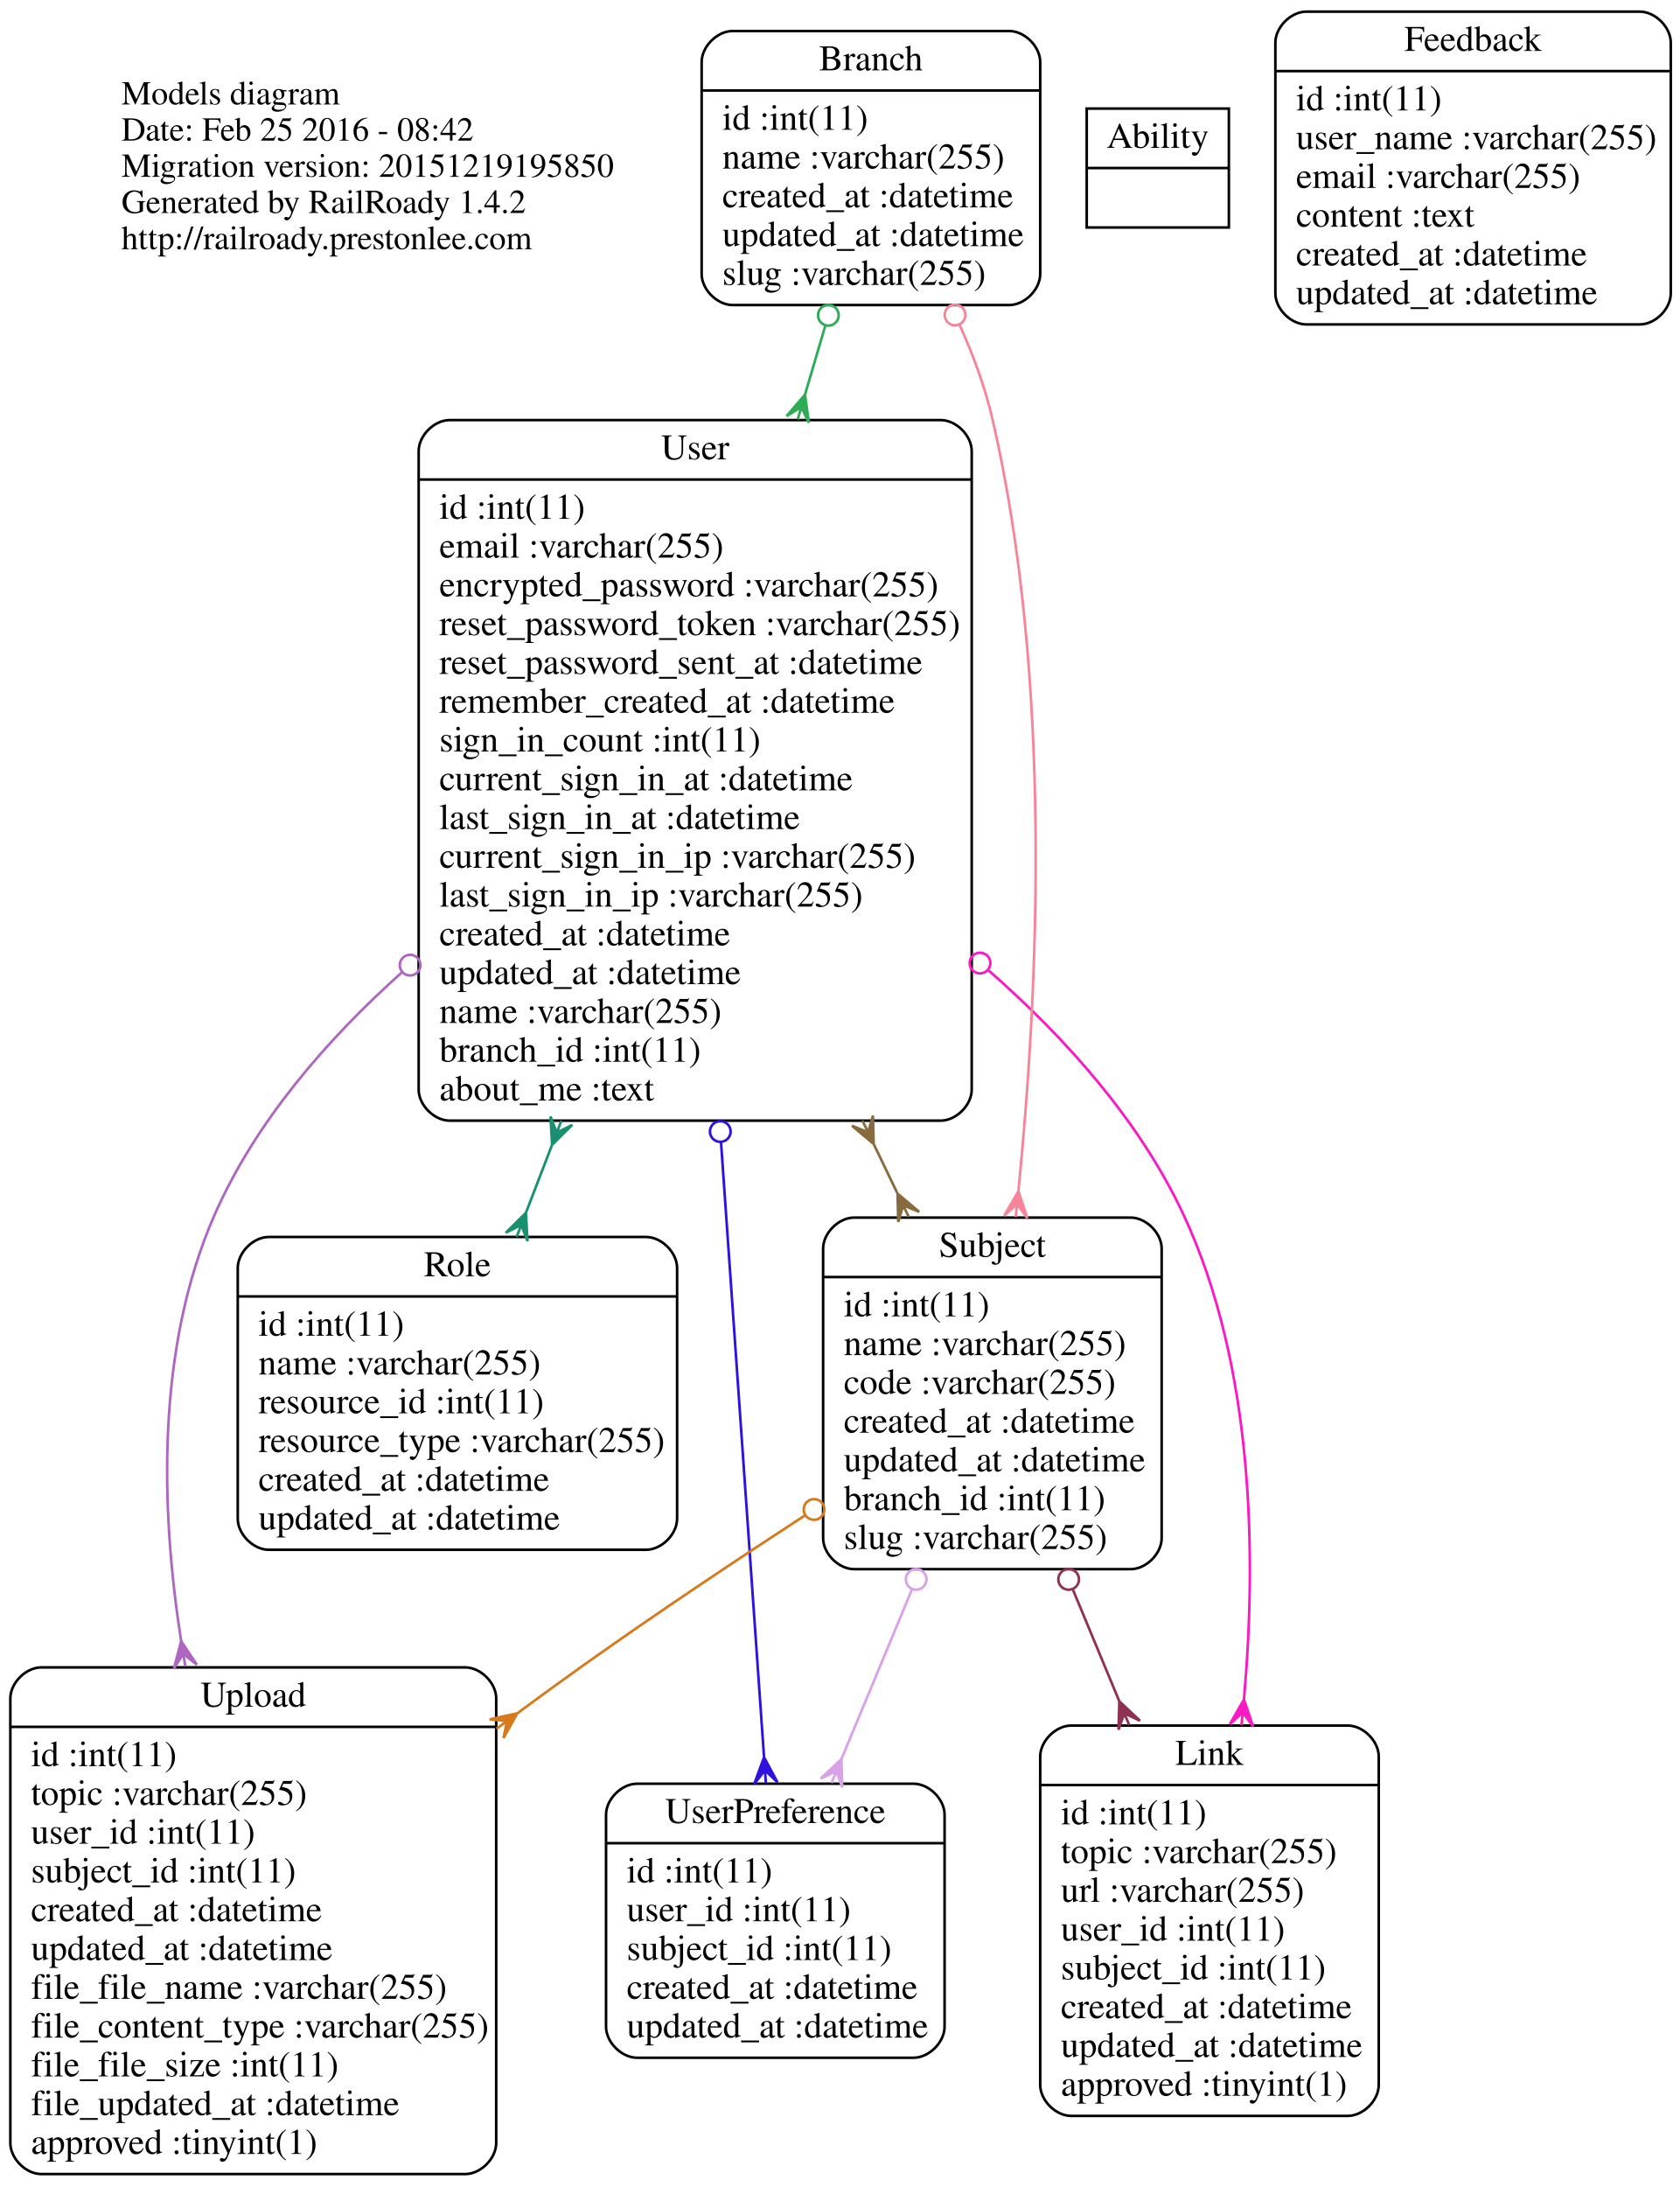
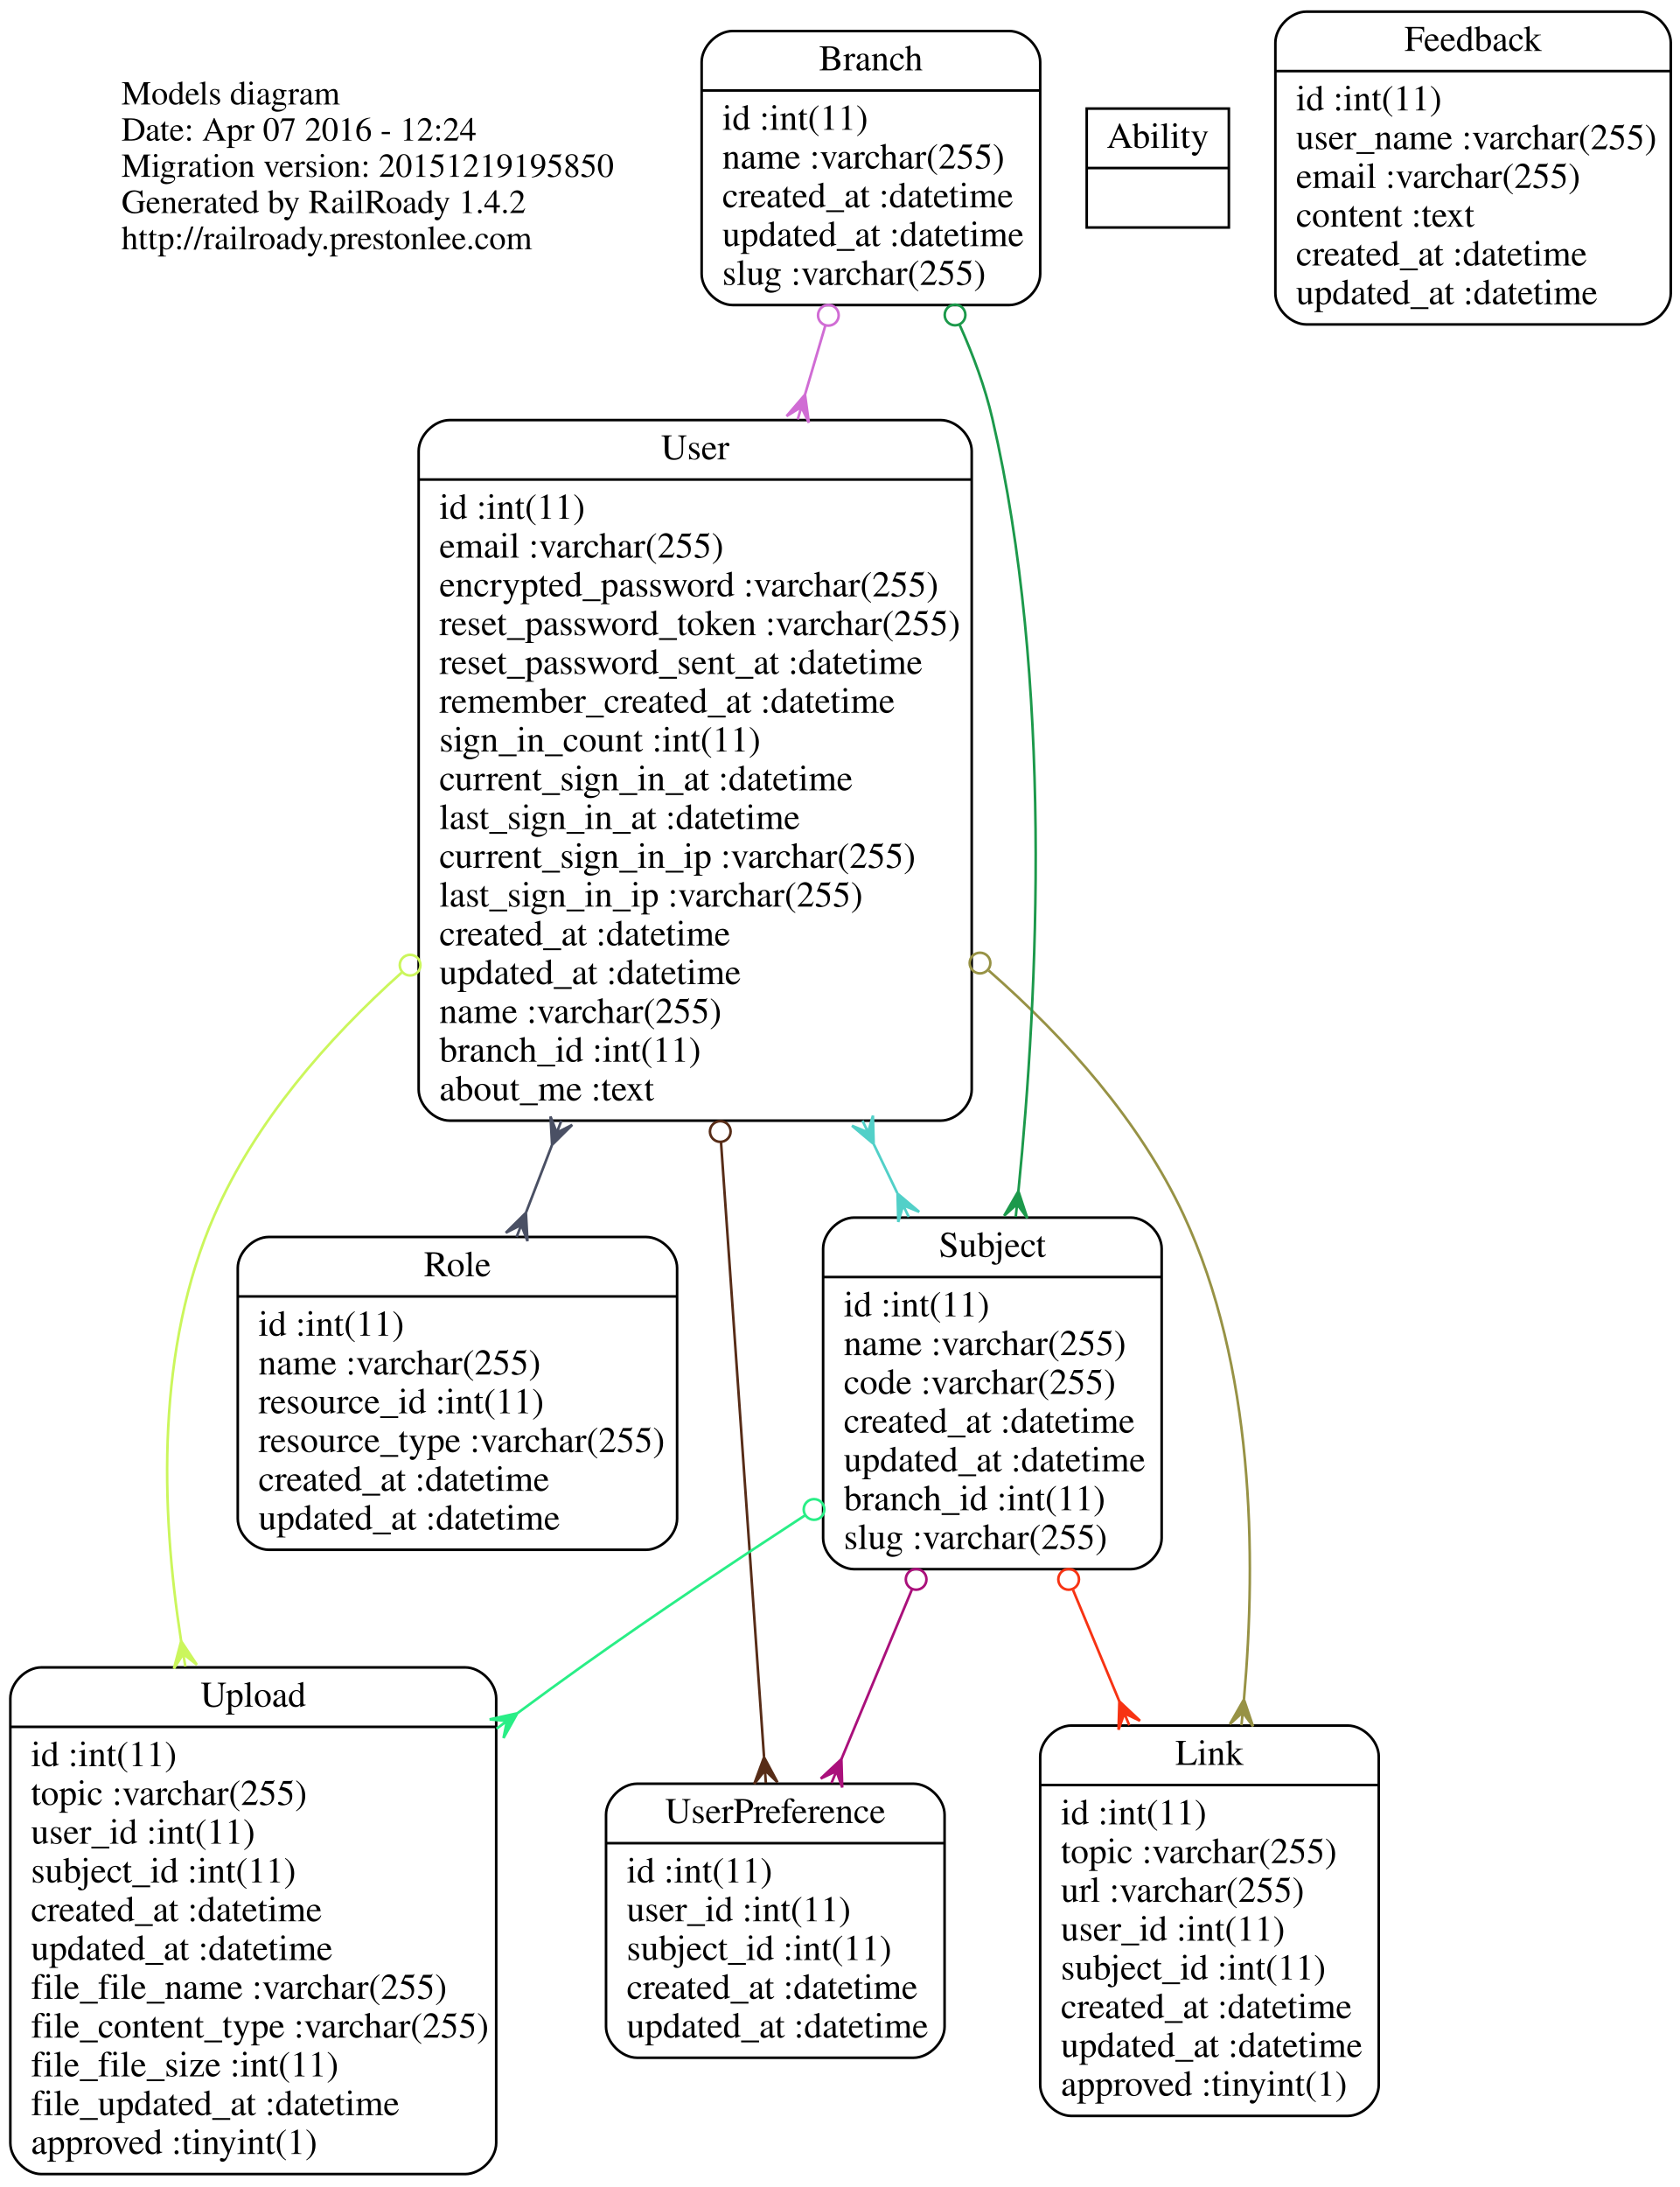
<svg xmlns="http://www.w3.org/2000/svg" width="650pt" height="846pt" viewBox="0.00 0.00 650.00 846.00">
  <g id="graph0" class="graph" transform="scale(1 1) rotate(0) translate(4 842)">
    <polygon fill="none" stroke="none" points="-4,4 -4,-842 646,-842 646,4 -4,4" />
    <g id="node1" class="node">
      <text text-anchor="start" x="43" y="-801.6" font-family="Times,serif" font-size="13.00">Models diagram</text>
-       <text text-anchor="start" x="43" y="-787.6" font-family="Times,serif" font-size="13.00">Date: Feb 25 2016 - 08:42</text>
+       <text text-anchor="start" x="43" y="-787.6" font-family="Times,serif" font-size="13.00">Date: Apr 07 2016 - 12:24</text>
      <text text-anchor="start" x="43" y="-773.6" font-family="Times,serif" font-size="13.00">Migration version: 20151219195850</text>
      <text text-anchor="start" x="43" y="-759.6" font-family="Times,serif" font-size="13.00">Generated by RailRoady 1.4.2</text>
      <text text-anchor="start" x="43" y="-745.6" font-family="Times,serif" font-size="13.00">http://railroady.prestonlee.com</text>
    </g>
    <g id="node2" class="node">
      <path fill="none" stroke="black" d="M170,-408.5C170,-408.5 360,-408.5 360,-408.5 366,-408.5 372,-414.5 372,-420.5 372,-420.5 372,-667.5 372,-667.5 372,-673.5 366,-679.5 360,-679.5 360,-679.5 170,-679.5 170,-679.5 164,-679.5 158,-673.5 158,-667.5 158,-667.5 158,-420.5 158,-420.5 158,-414.5 164,-408.5 170,-408.5" />
      <text text-anchor="middle" x="265" y="-664.3" font-family="Times,serif" font-size="14.00">User</text>
      <polyline fill="none" stroke="black" points="158,-656.5 372,-656.5 " />
      <text text-anchor="start" x="166" y="-641.3" font-family="Times,serif" font-size="14.00">id :int(11)</text>
      <text text-anchor="start" x="166" y="-626.3" font-family="Times,serif" font-size="14.00">email :varchar(255)</text>
      <text text-anchor="start" x="166" y="-611.3" font-family="Times,serif" font-size="14.00">encrypted_password :varchar(255)</text>
      <text text-anchor="start" x="166" y="-596.3" font-family="Times,serif" font-size="14.00">reset_password_token :varchar(255)</text>
      <text text-anchor="start" x="166" y="-581.3" font-family="Times,serif" font-size="14.00">reset_password_sent_at :datetime</text>
      <text text-anchor="start" x="166" y="-566.3" font-family="Times,serif" font-size="14.00">remember_created_at :datetime</text>
      <text text-anchor="start" x="166" y="-551.3" font-family="Times,serif" font-size="14.00">sign_in_count :int(11)</text>
      <text text-anchor="start" x="166" y="-536.3" font-family="Times,serif" font-size="14.00">current_sign_in_at :datetime</text>
      <text text-anchor="start" x="166" y="-521.3" font-family="Times,serif" font-size="14.00">last_sign_in_at :datetime</text>
      <text text-anchor="start" x="166" y="-506.3" font-family="Times,serif" font-size="14.00">current_sign_in_ip :varchar(255)</text>
      <text text-anchor="start" x="166" y="-491.3" font-family="Times,serif" font-size="14.00">last_sign_in_ip :varchar(255)</text>
      <text text-anchor="start" x="166" y="-476.3" font-family="Times,serif" font-size="14.00">created_at :datetime</text>
      <text text-anchor="start" x="166" y="-461.3" font-family="Times,serif" font-size="14.00">updated_at :datetime</text>
      <text text-anchor="start" x="166" y="-446.3" font-family="Times,serif" font-size="14.00">name :varchar(255)</text>
      <text text-anchor="start" x="166" y="-431.3" font-family="Times,serif" font-size="14.00">branch_id :int(11)</text>
      <text text-anchor="start" x="166" y="-416.3" font-family="Times,serif" font-size="14.00">about_me :text</text>
    </g>
    <g id="node3" class="node">
      <path fill="none" stroke="black" d="M12,-1C12,-1 176,-1 176,-1 182,-1 188,-7 188,-13 188,-13 188,-185 188,-185 188,-191 182,-197 176,-197 176,-197 12,-197 12,-197 6,-197 0,-191 0,-185 0,-185 0,-13 0,-13 0,-7 6,-1 12,-1" />
      <text text-anchor="middle" x="94" y="-181.8" font-family="Times,serif" font-size="14.00">Upload</text>
      <polyline fill="none" stroke="black" points="0,-174 188,-174 " />
      <text text-anchor="start" x="8" y="-158.8" font-family="Times,serif" font-size="14.00">id :int(11)</text>
      <text text-anchor="start" x="8" y="-143.8" font-family="Times,serif" font-size="14.00">topic :varchar(255)</text>
      <text text-anchor="start" x="8" y="-128.8" font-family="Times,serif" font-size="14.00">user_id :int(11)</text>
      <text text-anchor="start" x="8" y="-113.8" font-family="Times,serif" font-size="14.00">subject_id :int(11)</text>
      <text text-anchor="start" x="8" y="-98.8" font-family="Times,serif" font-size="14.00">created_at :datetime</text>
      <text text-anchor="start" x="8" y="-83.8" font-family="Times,serif" font-size="14.00">updated_at :datetime</text>
      <text text-anchor="start" x="8" y="-68.8" font-family="Times,serif" font-size="14.00">file_file_name :varchar(255)</text>
      <text text-anchor="start" x="8" y="-53.8" font-family="Times,serif" font-size="14.00">file_content_type :varchar(255)</text>
      <text text-anchor="start" x="8" y="-38.8" font-family="Times,serif" font-size="14.00">file_file_size :int(11)</text>
      <text text-anchor="start" x="8" y="-23.8" font-family="Times,serif" font-size="14.00">file_updated_at :datetime</text>
      <text text-anchor="start" x="8" y="-8.8" font-family="Times,serif" font-size="14.00">approved :tinyint(1)</text>
    </g>
    <g id="edge2" class="edge">
-       <path fill="none" stroke="#ae67c0" d="M151.456,-465.815C122.34,-439.748 94.804,-407.997 79,-372 56.54,-320.842 58.004,-258.976 66.094,-207.179" />
-       <ellipse fill="none" stroke="#ae67c0" cx="154.684" cy="-468.65" rx="4" ry="4" />
-       <polygon fill="#ae67c0" stroke="#ae67c0" points="66.097,-207.16 72.175,-198.033 66.916,-202.228 67.736,-197.296 67.736,-197.296 67.736,-197.296 66.916,-202.228 63.297,-196.558 66.097,-207.16 66.097,-207.16" />
+       <path fill="none" stroke="#cbf65c" d="M151.456,-465.815C122.34,-439.748 94.804,-407.997 79,-372 56.54,-320.842 58.004,-258.976 66.094,-207.179" />
+       <ellipse fill="none" stroke="#cbf65c" cx="154.684" cy="-468.65" rx="4" ry="4" />
+       <polygon fill="#cbf65c" stroke="#cbf65c" points="66.097,-207.16 72.175,-198.033 66.916,-202.228 67.736,-197.296 67.736,-197.296 67.736,-197.296 66.916,-202.228 63.297,-196.558 66.097,-207.16 66.097,-207.16" />
    </g>
    <g id="node4" class="node">
      <path fill="none" stroke="black" d="M326.5,-235C326.5,-235 433.5,-235 433.5,-235 439.5,-235 445.5,-241 445.5,-247 445.5,-247 445.5,-359 445.5,-359 445.5,-365 439.5,-371 433.5,-371 433.5,-371 326.5,-371 326.5,-371 320.5,-371 314.5,-365 314.5,-359 314.5,-359 314.5,-247 314.5,-247 314.5,-241 320.5,-235 326.5,-235" />
      <text text-anchor="middle" x="380" y="-355.8" font-family="Times,serif" font-size="14.00">Subject</text>
      <polyline fill="none" stroke="black" points="314.5,-348 445.5,-348 " />
      <text text-anchor="start" x="322.5" y="-332.8" font-family="Times,serif" font-size="14.00">id :int(11)</text>
      <text text-anchor="start" x="322.5" y="-317.8" font-family="Times,serif" font-size="14.00">name :varchar(255)</text>
      <text text-anchor="start" x="322.5" y="-302.8" font-family="Times,serif" font-size="14.00">code :varchar(255)</text>
      <text text-anchor="start" x="322.5" y="-287.8" font-family="Times,serif" font-size="14.00">created_at :datetime</text>
      <text text-anchor="start" x="322.5" y="-272.8" font-family="Times,serif" font-size="14.00">updated_at :datetime</text>
      <text text-anchor="start" x="322.5" y="-257.8" font-family="Times,serif" font-size="14.00">branch_id :int(11)</text>
      <text text-anchor="start" x="322.5" y="-242.8" font-family="Times,serif" font-size="14.00">slug :varchar(255)</text>
    </g>
    <g id="edge4" class="edge">
-       <path fill="none" stroke="#886b3d" d="M334.193,-399.2C337.23,-392.887 340.222,-386.668 343.133,-380.619" />
-       <polygon fill="#886b3d" stroke="#886b3d" points="334.063,-399.47 325.672,-406.53 331.895,-403.976 329.727,-408.481 329.727,-408.481 329.727,-408.481 331.895,-403.976 333.782,-410.432 334.063,-399.47 334.063,-399.47" />
-       <polygon fill="#886b3d" stroke="#886b3d" points="343.299,-380.274 351.69,-373.214 345.467,-375.768 347.635,-371.262 347.635,-371.262 347.635,-371.262 345.467,-375.768 343.58,-369.311 343.299,-380.274 343.299,-380.274" />
+       <path fill="none" stroke="#52d0c8" d="M334.193,-399.2C337.23,-392.887 340.222,-386.668 343.133,-380.619" />
+       <polygon fill="#52d0c8" stroke="#52d0c8" points="334.063,-399.47 325.672,-406.53 331.895,-403.976 329.727,-408.481 329.727,-408.481 329.727,-408.481 331.895,-403.976 333.782,-410.432 334.063,-399.47 334.063,-399.47" />
+       <polygon fill="#52d0c8" stroke="#52d0c8" points="343.299,-380.274 351.69,-373.214 345.467,-375.768 347.635,-371.262 347.635,-371.262 347.635,-371.262 345.467,-375.768 343.58,-369.311 343.299,-380.274 343.299,-380.274" />
    </g>
    <g id="node6" class="node">
      <path fill="none" stroke="black" d="M410.5,-23.5C410.5,-23.5 517.5,-23.5 517.5,-23.5 523.5,-23.5 529.5,-29.5 529.5,-35.5 529.5,-35.5 529.5,-162.5 529.5,-162.5 529.5,-168.5 523.5,-174.5 517.5,-174.5 517.5,-174.5 410.5,-174.5 410.5,-174.5 404.5,-174.5 398.5,-168.5 398.5,-162.5 398.5,-162.5 398.5,-35.5 398.5,-35.5 398.5,-29.5 404.5,-23.5 410.5,-23.5" />
      <text text-anchor="middle" x="464" y="-159.3" font-family="Times,serif" font-size="14.00">Link</text>
      <polyline fill="none" stroke="black" points="398.5,-151.5 529.5,-151.5 " />
      <text text-anchor="start" x="406.5" y="-136.3" font-family="Times,serif" font-size="14.00">id :int(11)</text>
      <text text-anchor="start" x="406.5" y="-121.3" font-family="Times,serif" font-size="14.00">topic :varchar(255)</text>
      <text text-anchor="start" x="406.5" y="-106.3" font-family="Times,serif" font-size="14.00">url :varchar(255)</text>
      <text text-anchor="start" x="406.5" y="-91.3" font-family="Times,serif" font-size="14.00">user_id :int(11)</text>
      <text text-anchor="start" x="406.5" y="-76.3" font-family="Times,serif" font-size="14.00">subject_id :int(11)</text>
      <text text-anchor="start" x="406.5" y="-61.3" font-family="Times,serif" font-size="14.00">created_at :datetime</text>
      <text text-anchor="start" x="406.5" y="-46.3" font-family="Times,serif" font-size="14.00">updated_at :datetime</text>
      <text text-anchor="start" x="406.5" y="-31.3" font-family="Times,serif" font-size="14.00">approved :tinyint(1)</text>
    </g>
    <g id="edge5" class="edge">
-       <path fill="none" stroke="#fa19c2" d="M378.575,-466.565C408.474,-440.345 437.075,-408.322 454,-372 481.15,-313.734 482.27,-240.587 477.357,-184.827" />
-       <ellipse fill="none" stroke="#fa19c2" cx="375.21" cy="-469.461" rx="4" ry="4" />
-       <polygon fill="#fa19c2" stroke="#fa19c2" points="477.333,-184.579 480.854,-174.194 476.854,-179.602 476.374,-174.625 476.374,-174.625 476.374,-174.625 476.854,-179.602 471.895,-175.057 477.333,-184.579 477.333,-184.579" />
+       <path fill="none" stroke="#979245" d="M378.575,-466.565C408.474,-440.345 437.075,-408.322 454,-372 481.15,-313.734 482.27,-240.587 477.357,-184.827" />
+       <ellipse fill="none" stroke="#979245" cx="375.21" cy="-469.461" rx="4" ry="4" />
+       <polygon fill="#979245" stroke="#979245" points="477.333,-184.579 480.854,-174.194 476.854,-179.602 476.374,-174.625 476.374,-174.625 476.374,-174.625 476.854,-179.602 471.895,-175.057 477.333,-184.579 477.333,-184.579" />
    </g>
    <g id="node8" class="node">
      <path fill="none" stroke="black" d="M242.5,-46C242.5,-46 349.5,-46 349.5,-46 355.5,-46 361.5,-52 361.5,-58 361.5,-58 361.5,-140 361.5,-140 361.5,-146 355.5,-152 349.5,-152 349.5,-152 242.5,-152 242.5,-152 236.5,-152 230.5,-146 230.5,-140 230.5,-140 230.5,-58 230.5,-58 230.5,-52 236.5,-46 242.5,-46" />
      <text text-anchor="middle" x="296" y="-136.8" font-family="Times,serif" font-size="14.00">UserPreference</text>
      <polyline fill="none" stroke="black" points="230.5,-129 361.5,-129 " />
      <text text-anchor="start" x="238.5" y="-113.8" font-family="Times,serif" font-size="14.00">id :int(11)</text>
      <text text-anchor="start" x="238.5" y="-98.8" font-family="Times,serif" font-size="14.00">user_id :int(11)</text>
      <text text-anchor="start" x="238.5" y="-83.8" font-family="Times,serif" font-size="14.00">subject_id :int(11)</text>
      <text text-anchor="start" x="238.5" y="-68.8" font-family="Times,serif" font-size="14.00">created_at :datetime</text>
      <text text-anchor="start" x="238.5" y="-53.8" font-family="Times,serif" font-size="14.00">updated_at :datetime</text>
    </g>
    <g id="edge3" class="edge">
-       <path fill="none" stroke="#2e12dd" d="M274.998,-400.132C280.607,-319.969 287.322,-224.017 291.622,-162.558" />
-       <ellipse fill="none" stroke="#2e12dd" cx="274.707" cy="-404.291" rx="4" ry="4" />
-       <polygon fill="#2e12dd" stroke="#2e12dd" points="291.646,-162.223 296.833,-152.562 291.995,-157.235 292.344,-152.247 292.344,-152.247 292.344,-152.247 291.995,-157.235 287.855,-151.933 291.646,-162.223 291.646,-162.223" />
+       <path fill="none" stroke="#572c17" d="M274.998,-400.132C280.607,-319.969 287.322,-224.017 291.622,-162.558" />
+       <ellipse fill="none" stroke="#572c17" cx="274.707" cy="-404.291" rx="4" ry="4" />
+       <polygon fill="#572c17" stroke="#572c17" points="291.646,-162.223 296.833,-152.562 291.995,-157.235 292.344,-152.247 292.344,-152.247 292.344,-152.247 291.995,-157.235 287.855,-151.933 291.646,-162.223 291.646,-162.223" />
    </g>
    <g id="node9" class="node">
      <path fill="none" stroke="black" d="M100,-242.5C100,-242.5 246,-242.5 246,-242.5 252,-242.5 258,-248.5 258,-254.5 258,-254.5 258,-351.5 258,-351.5 258,-357.5 252,-363.5 246,-363.5 246,-363.5 100,-363.5 100,-363.5 94,-363.5 88,-357.5 88,-351.5 88,-351.5 88,-254.5 88,-254.5 88,-248.5 94,-242.5 100,-242.5" />
      <text text-anchor="middle" x="173" y="-348.3" font-family="Times,serif" font-size="14.00">Role</text>
      <polyline fill="none" stroke="black" points="88,-340.5 258,-340.5 " />
      <text text-anchor="start" x="96" y="-325.3" font-family="Times,serif" font-size="14.00">id :int(11)</text>
      <text text-anchor="start" x="96" y="-310.3" font-family="Times,serif" font-size="14.00">name :varchar(255)</text>
      <text text-anchor="start" x="96" y="-295.3" font-family="Times,serif" font-size="14.00">resource_id :int(11)</text>
      <text text-anchor="start" x="96" y="-280.3" font-family="Times,serif" font-size="14.00">resource_type :varchar(255)</text>
      <text text-anchor="start" x="96" y="-265.3" font-family="Times,serif" font-size="14.00">created_at :datetime</text>
      <text text-anchor="start" x="96" y="-250.3" font-family="Times,serif" font-size="14.00">updated_at :datetime</text>
    </g>
    <g id="edge1" class="edge">
-       <path fill="none" stroke="#199171" d="M209.554,-398.961C206.132,-390.072 202.783,-381.371 199.587,-373.069" />
-       <polygon fill="#199171" stroke="#199171" points="209.626,-399.149 209.019,-410.098 211.422,-403.815 213.219,-408.481 213.219,-408.481 213.219,-408.481 211.422,-403.815 217.418,-406.865 209.626,-399.149 209.626,-399.149" />
-       <polygon fill="#199171" stroke="#199171" points="199.503,-372.85 200.11,-361.901 197.707,-368.184 195.911,-363.518 195.911,-363.518 195.911,-363.518 197.707,-368.184 191.711,-365.134 199.503,-372.85 199.503,-372.85" />
+       <path fill="none" stroke="#4a5064" d="M209.554,-398.961C206.132,-390.072 202.783,-381.371 199.587,-373.069" />
+       <polygon fill="#4a5064" stroke="#4a5064" points="209.626,-399.149 209.019,-410.098 211.422,-403.815 213.219,-408.481 213.219,-408.481 213.219,-408.481 211.422,-403.815 217.418,-406.865 209.626,-399.149 209.626,-399.149" />
+       <polygon fill="#4a5064" stroke="#4a5064" points="199.503,-372.85 200.11,-361.901 197.707,-368.184 195.911,-363.518 195.911,-363.518 195.911,-363.518 197.707,-368.184 191.711,-365.134 199.503,-372.85 199.503,-372.85" />
    </g>
    <g id="edge6" class="edge">
-       <path fill="none" stroke="#d67a1b" d="M307.529,-255.845C280.408,-238.17 249.516,-217.552 222,-198 213.615,-192.042 204.999,-185.774 196.392,-179.409" />
-       <ellipse fill="none" stroke="#d67a1b" cx="310.985" cy="-258.093" rx="4" ry="4" />
-       <polygon fill="#d67a1b" stroke="#d67a1b" points="196.176,-179.249 190.834,-169.672 192.162,-176.266 188.149,-173.284 188.149,-173.284 188.149,-173.284 192.162,-176.266 185.465,-176.896 196.176,-179.249 196.176,-179.249" />
+       <path fill="none" stroke="#29ee86" d="M307.529,-255.845C280.408,-238.17 249.516,-217.552 222,-198 213.615,-192.042 204.999,-185.774 196.392,-179.409" />
+       <ellipse fill="none" stroke="#29ee86" cx="310.985" cy="-258.093" rx="4" ry="4" />
+       <polygon fill="#29ee86" stroke="#29ee86" points="196.176,-179.249 190.834,-169.672 192.162,-176.266 188.149,-173.284 188.149,-173.284 188.149,-173.284 192.162,-176.266 185.465,-176.896 196.176,-179.249 196.176,-179.249" />
    </g>
    <g id="edge7" class="edge">
-       <path fill="none" stroke="#8e3153" d="M411.203,-226.964C417.035,-212.939 423.165,-198.198 429.101,-183.925" />
-       <ellipse fill="none" stroke="#8e3153" cx="409.507" cy="-231.044" rx="4" ry="4" />
-       <polygon fill="#8e3153" stroke="#8e3153" points="429.128,-183.859 437.123,-176.353 431.048,-179.242 432.968,-174.626 432.968,-174.626 432.968,-174.626 431.048,-179.242 428.813,-172.898 429.128,-183.859 429.128,-183.859" />
+       <path fill="none" stroke="#f73313" d="M411.203,-226.964C417.035,-212.939 423.165,-198.198 429.101,-183.925" />
+       <ellipse fill="none" stroke="#f73313" cx="409.507" cy="-231.044" rx="4" ry="4" />
+       <polygon fill="#f73313" stroke="#f73313" points="429.128,-183.859 437.123,-176.353 431.048,-179.242 432.968,-174.626 432.968,-174.626 432.968,-174.626 431.048,-179.242 428.813,-172.898 429.128,-183.859 429.128,-183.859" />
    </g>
    <g id="edge8" class="edge">
-       <path fill="none" stroke="#d9a2e8" d="M348.852,-227.096C339.88,-205.522 330.2,-182.242 321.605,-161.575" />
-       <ellipse fill="none" stroke="#d9a2e8" cx="350.493" cy="-231.044" rx="4" ry="4" />
-       <polygon fill="#d9a2e8" stroke="#d9a2e8" points="321.579,-161.512 321.895,-150.551 319.659,-156.895 317.74,-152.279 317.74,-152.279 317.74,-152.279 319.659,-156.895 313.585,-154.006 321.579,-161.512 321.579,-161.512" />
+       <path fill="none" stroke="#aa107b" d="M348.852,-227.096C339.88,-205.522 330.2,-182.242 321.605,-161.575" />
+       <ellipse fill="none" stroke="#aa107b" cx="350.493" cy="-231.044" rx="4" ry="4" />
+       <polygon fill="#aa107b" stroke="#aa107b" points="321.579,-161.512 321.895,-150.551 319.659,-156.895 317.74,-152.279 317.74,-152.279 317.74,-152.279 319.659,-156.895 313.585,-154.006 321.579,-161.512 321.579,-161.512" />
    </g>
    <g id="node5" class="node">
      <polygon fill="none" stroke="black" points="416.5,-754 416.5,-800 471.5,-800 471.5,-754 416.5,-754" />
      <text text-anchor="middle" x="444" y="-784.8" font-family="Times,serif" font-size="14.00">Ability</text>
      <polyline fill="none" stroke="black" points="416.5,-777 471.5,-777 " />
      <text text-anchor="middle" x="444" y="-761.8" font-family="Times,serif" font-size="14.00"> </text>
    </g>
    <g id="node7" class="node">
      <path fill="none" stroke="black" d="M279.5,-724C279.5,-724 386.5,-724 386.5,-724 392.5,-724 398.5,-730 398.5,-736 398.5,-736 398.5,-818 398.5,-818 398.5,-824 392.5,-830 386.5,-830 386.5,-830 279.5,-830 279.5,-830 273.5,-830 267.5,-824 267.5,-818 267.5,-818 267.5,-736 267.5,-736 267.5,-730 273.5,-724 279.5,-724" />
      <text text-anchor="middle" x="333" y="-814.8" font-family="Times,serif" font-size="14.00">Branch</text>
      <polyline fill="none" stroke="black" points="267.5,-807 398.5,-807 " />
      <text text-anchor="start" x="275.5" y="-791.8" font-family="Times,serif" font-size="14.00">id :int(11)</text>
      <text text-anchor="start" x="275.5" y="-776.8" font-family="Times,serif" font-size="14.00">name :varchar(255)</text>
      <text text-anchor="start" x="275.5" y="-761.8" font-family="Times,serif" font-size="14.00">created_at :datetime</text>
      <text text-anchor="start" x="275.5" y="-746.8" font-family="Times,serif" font-size="14.00">updated_at :datetime</text>
      <text text-anchor="start" x="275.5" y="-731.8" font-family="Times,serif" font-size="14.00">slug :varchar(255)</text>
    </g>
    <g id="edge9" class="edge">
-       <path fill="none" stroke="#30ab55" d="M315.38,-716.144C312.891,-707.689 310.249,-698.712 307.528,-689.47" />
-       <ellipse fill="none" stroke="#30ab55" cx="316.525" cy="-720.034" rx="4" ry="4" />
-       <polygon fill="#30ab55" stroke="#30ab55" points="307.492,-689.347 308.985,-678.483 306.08,-684.551 304.668,-679.754 304.668,-679.754 304.668,-679.754 306.08,-684.551 300.351,-681.025 307.492,-689.347 307.492,-689.347" />
+       <path fill="none" stroke="#d06cd4" d="M315.38,-716.144C312.891,-707.689 310.249,-698.712 307.528,-689.47" />
+       <ellipse fill="none" stroke="#d06cd4" cx="316.525" cy="-720.034" rx="4" ry="4" />
+       <polygon fill="#d06cd4" stroke="#d06cd4" points="307.492,-689.347 308.985,-678.483 306.08,-684.551 304.668,-679.754 304.668,-679.754 304.668,-679.754 306.08,-684.551 300.351,-681.025 307.492,-689.347 307.492,-689.347" />
    </g>
    <g id="edge10" class="edge">
-       <path fill="none" stroke="#f68599" d="M367.377,-716.229C372.601,-704.558 377.183,-692.16 380,-680 403.439,-578.818 397.743,-458.168 390.073,-381.333" />
-       <ellipse fill="none" stroke="#f68599" cx="365.55" cy="-720.157" rx="4" ry="4" />
-       <polygon fill="#f68599" stroke="#f68599" points="390.06,-381.202 393.507,-370.792 389.545,-376.228 389.031,-371.255 389.031,-371.255 389.031,-371.255 389.545,-376.228 384.555,-371.718 390.06,-381.202 390.06,-381.202" />
+       <path fill="none" stroke="#1c994b" d="M367.377,-716.229C372.601,-704.558 377.183,-692.16 380,-680 403.439,-578.818 397.743,-458.168 390.073,-381.333" />
+       <ellipse fill="none" stroke="#1c994b" cx="365.55" cy="-720.157" rx="4" ry="4" />
+       <polygon fill="#1c994b" stroke="#1c994b" points="390.06,-381.202 393.507,-370.792 389.545,-376.228 389.031,-371.255 389.031,-371.255 389.031,-371.255 389.545,-376.228 384.555,-371.718 390.06,-381.202 390.06,-381.202" />
    </g>
    <g id="node10" class="node">
      <path fill="none" stroke="black" d="M501.5,-716.5C501.5,-716.5 630.5,-716.5 630.5,-716.5 636.5,-716.5 642.5,-722.5 642.5,-728.5 642.5,-728.5 642.5,-825.5 642.5,-825.5 642.5,-831.5 636.5,-837.5 630.5,-837.5 630.5,-837.5 501.5,-837.5 501.5,-837.5 495.5,-837.5 489.5,-831.5 489.5,-825.5 489.5,-825.5 489.5,-728.5 489.5,-728.5 489.5,-722.5 495.5,-716.5 501.5,-716.5" />
      <text text-anchor="middle" x="566" y="-822.3" font-family="Times,serif" font-size="14.00">Feedback</text>
      <polyline fill="none" stroke="black" points="489.5,-814.5 642.5,-814.5 " />
      <text text-anchor="start" x="497.5" y="-799.3" font-family="Times,serif" font-size="14.00">id :int(11)</text>
      <text text-anchor="start" x="497.5" y="-784.3" font-family="Times,serif" font-size="14.00">user_name :varchar(255)</text>
      <text text-anchor="start" x="497.5" y="-769.3" font-family="Times,serif" font-size="14.00">email :varchar(255)</text>
      <text text-anchor="start" x="497.5" y="-754.3" font-family="Times,serif" font-size="14.00">content :text</text>
      <text text-anchor="start" x="497.5" y="-739.3" font-family="Times,serif" font-size="14.00">created_at :datetime</text>
      <text text-anchor="start" x="497.5" y="-724.3" font-family="Times,serif" font-size="14.00">updated_at :datetime</text>
    </g>
  </g>
</svg>
